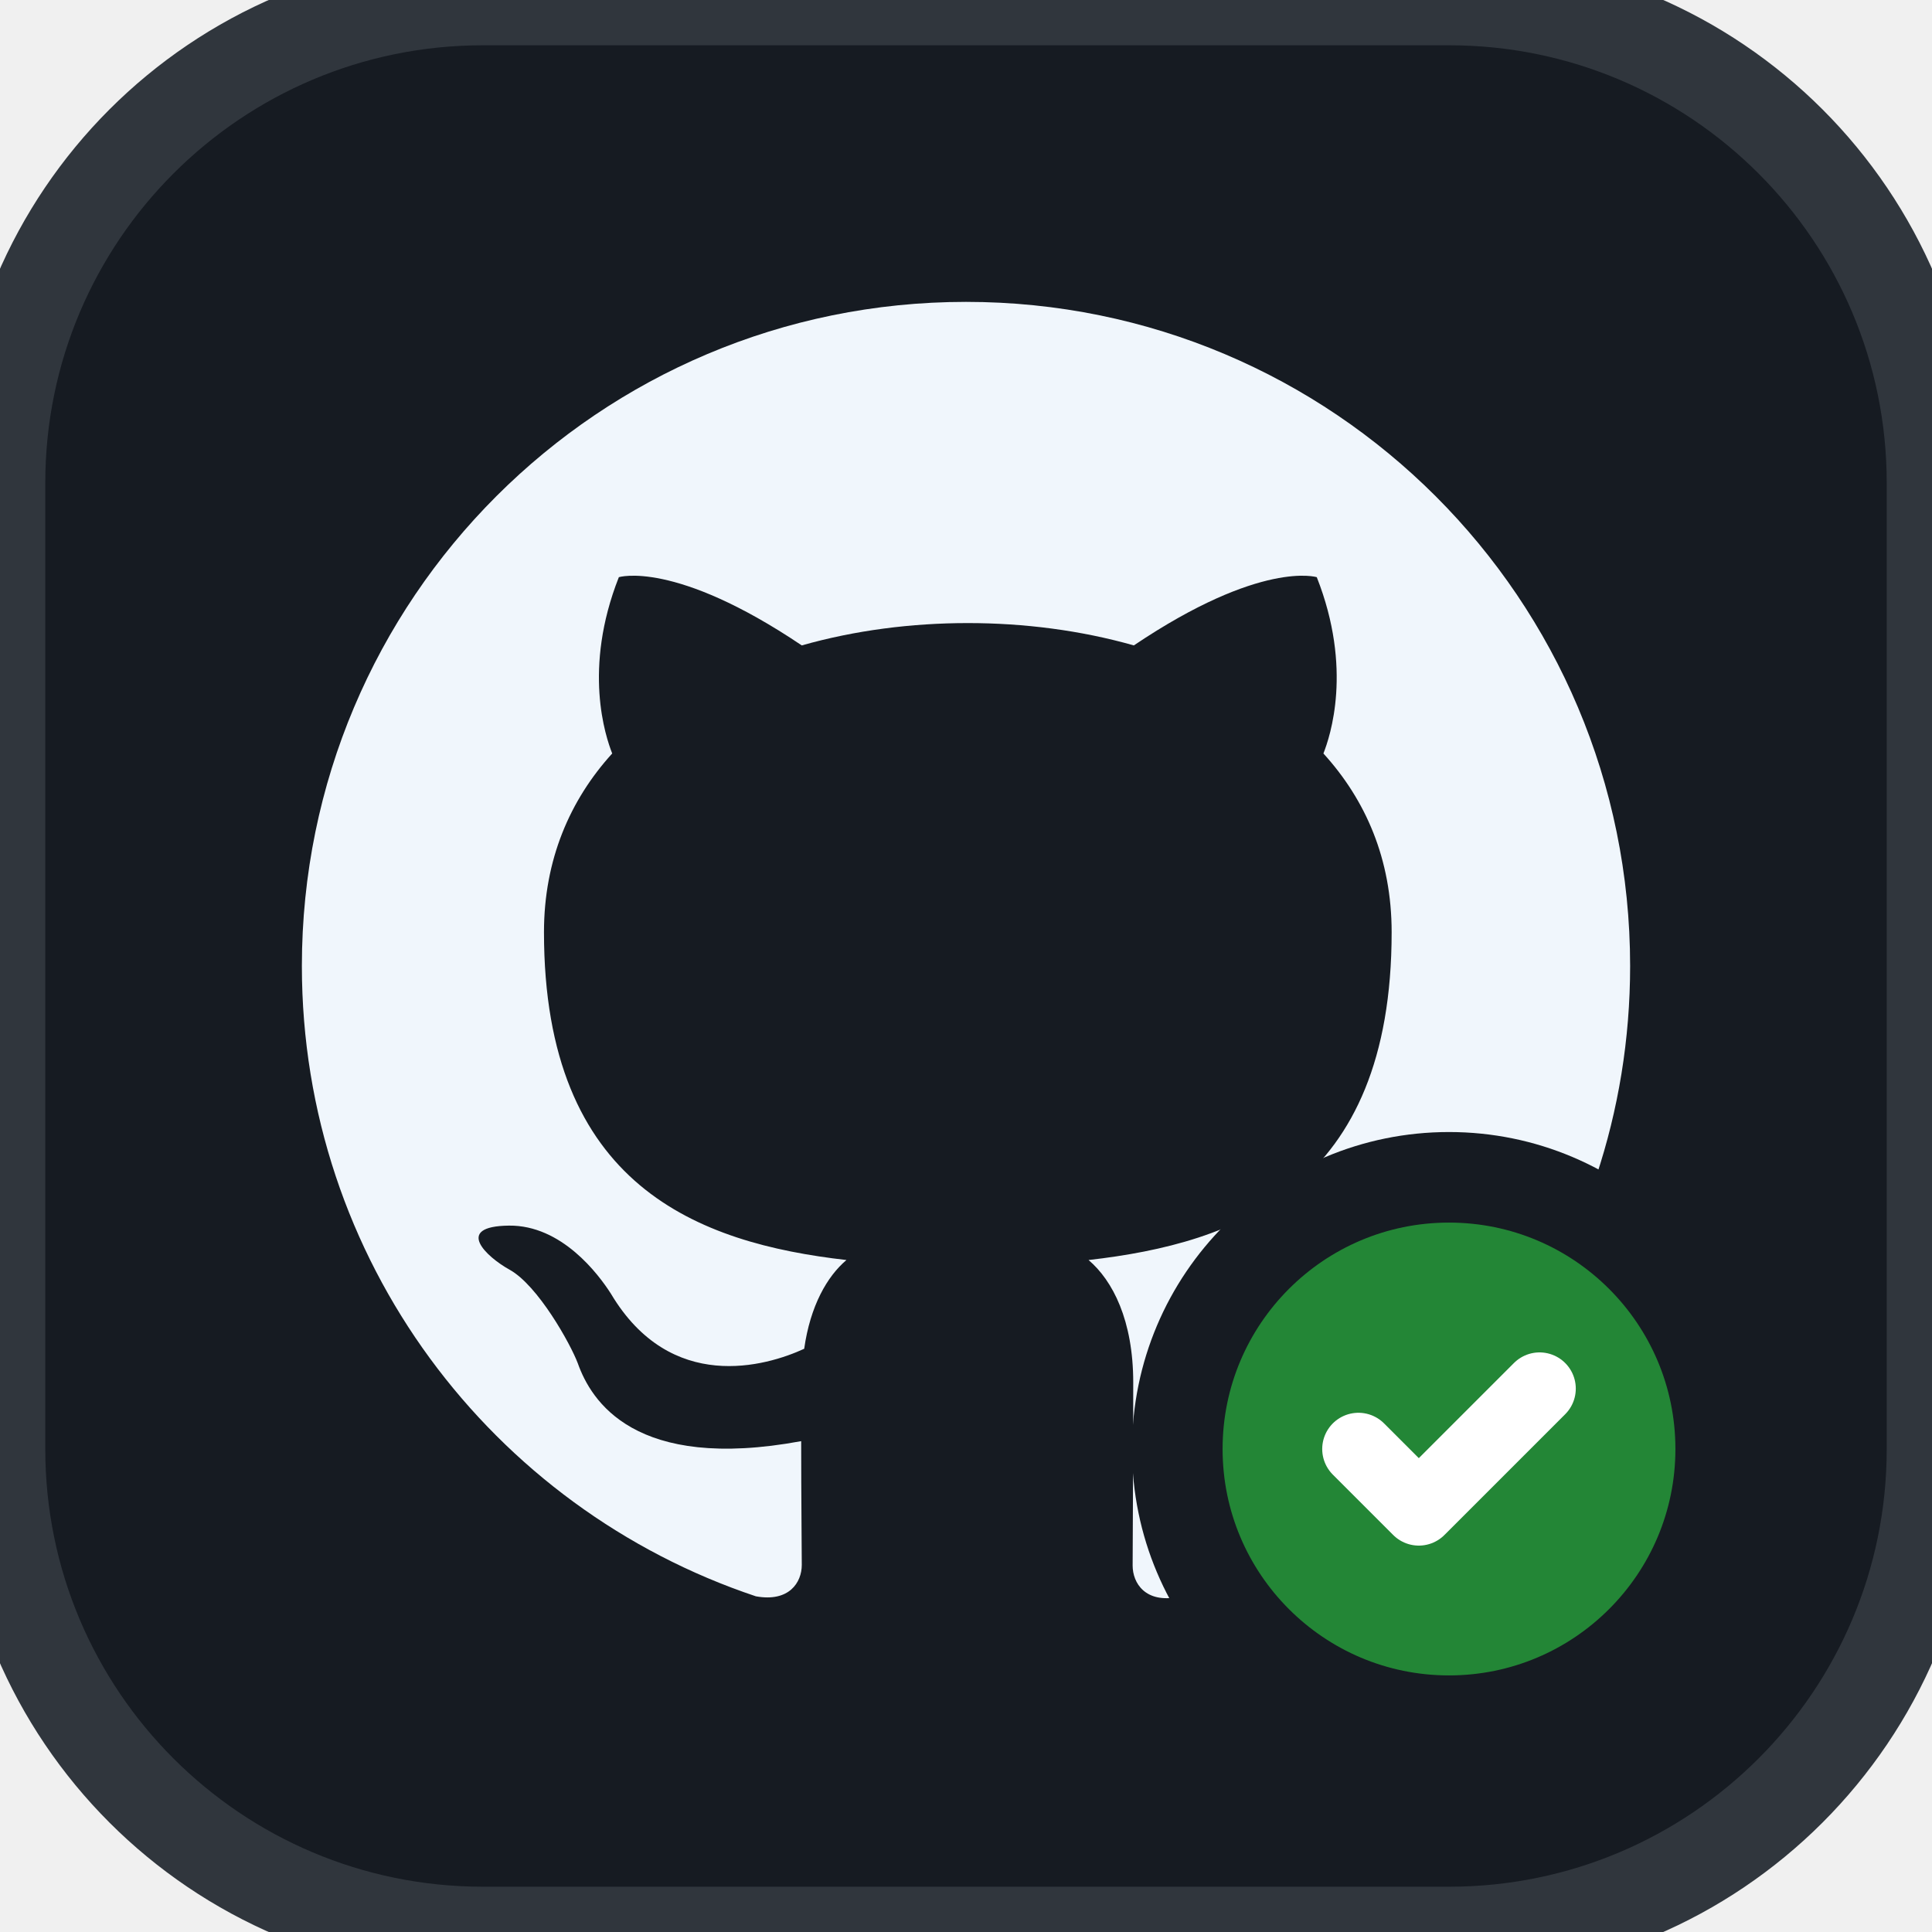
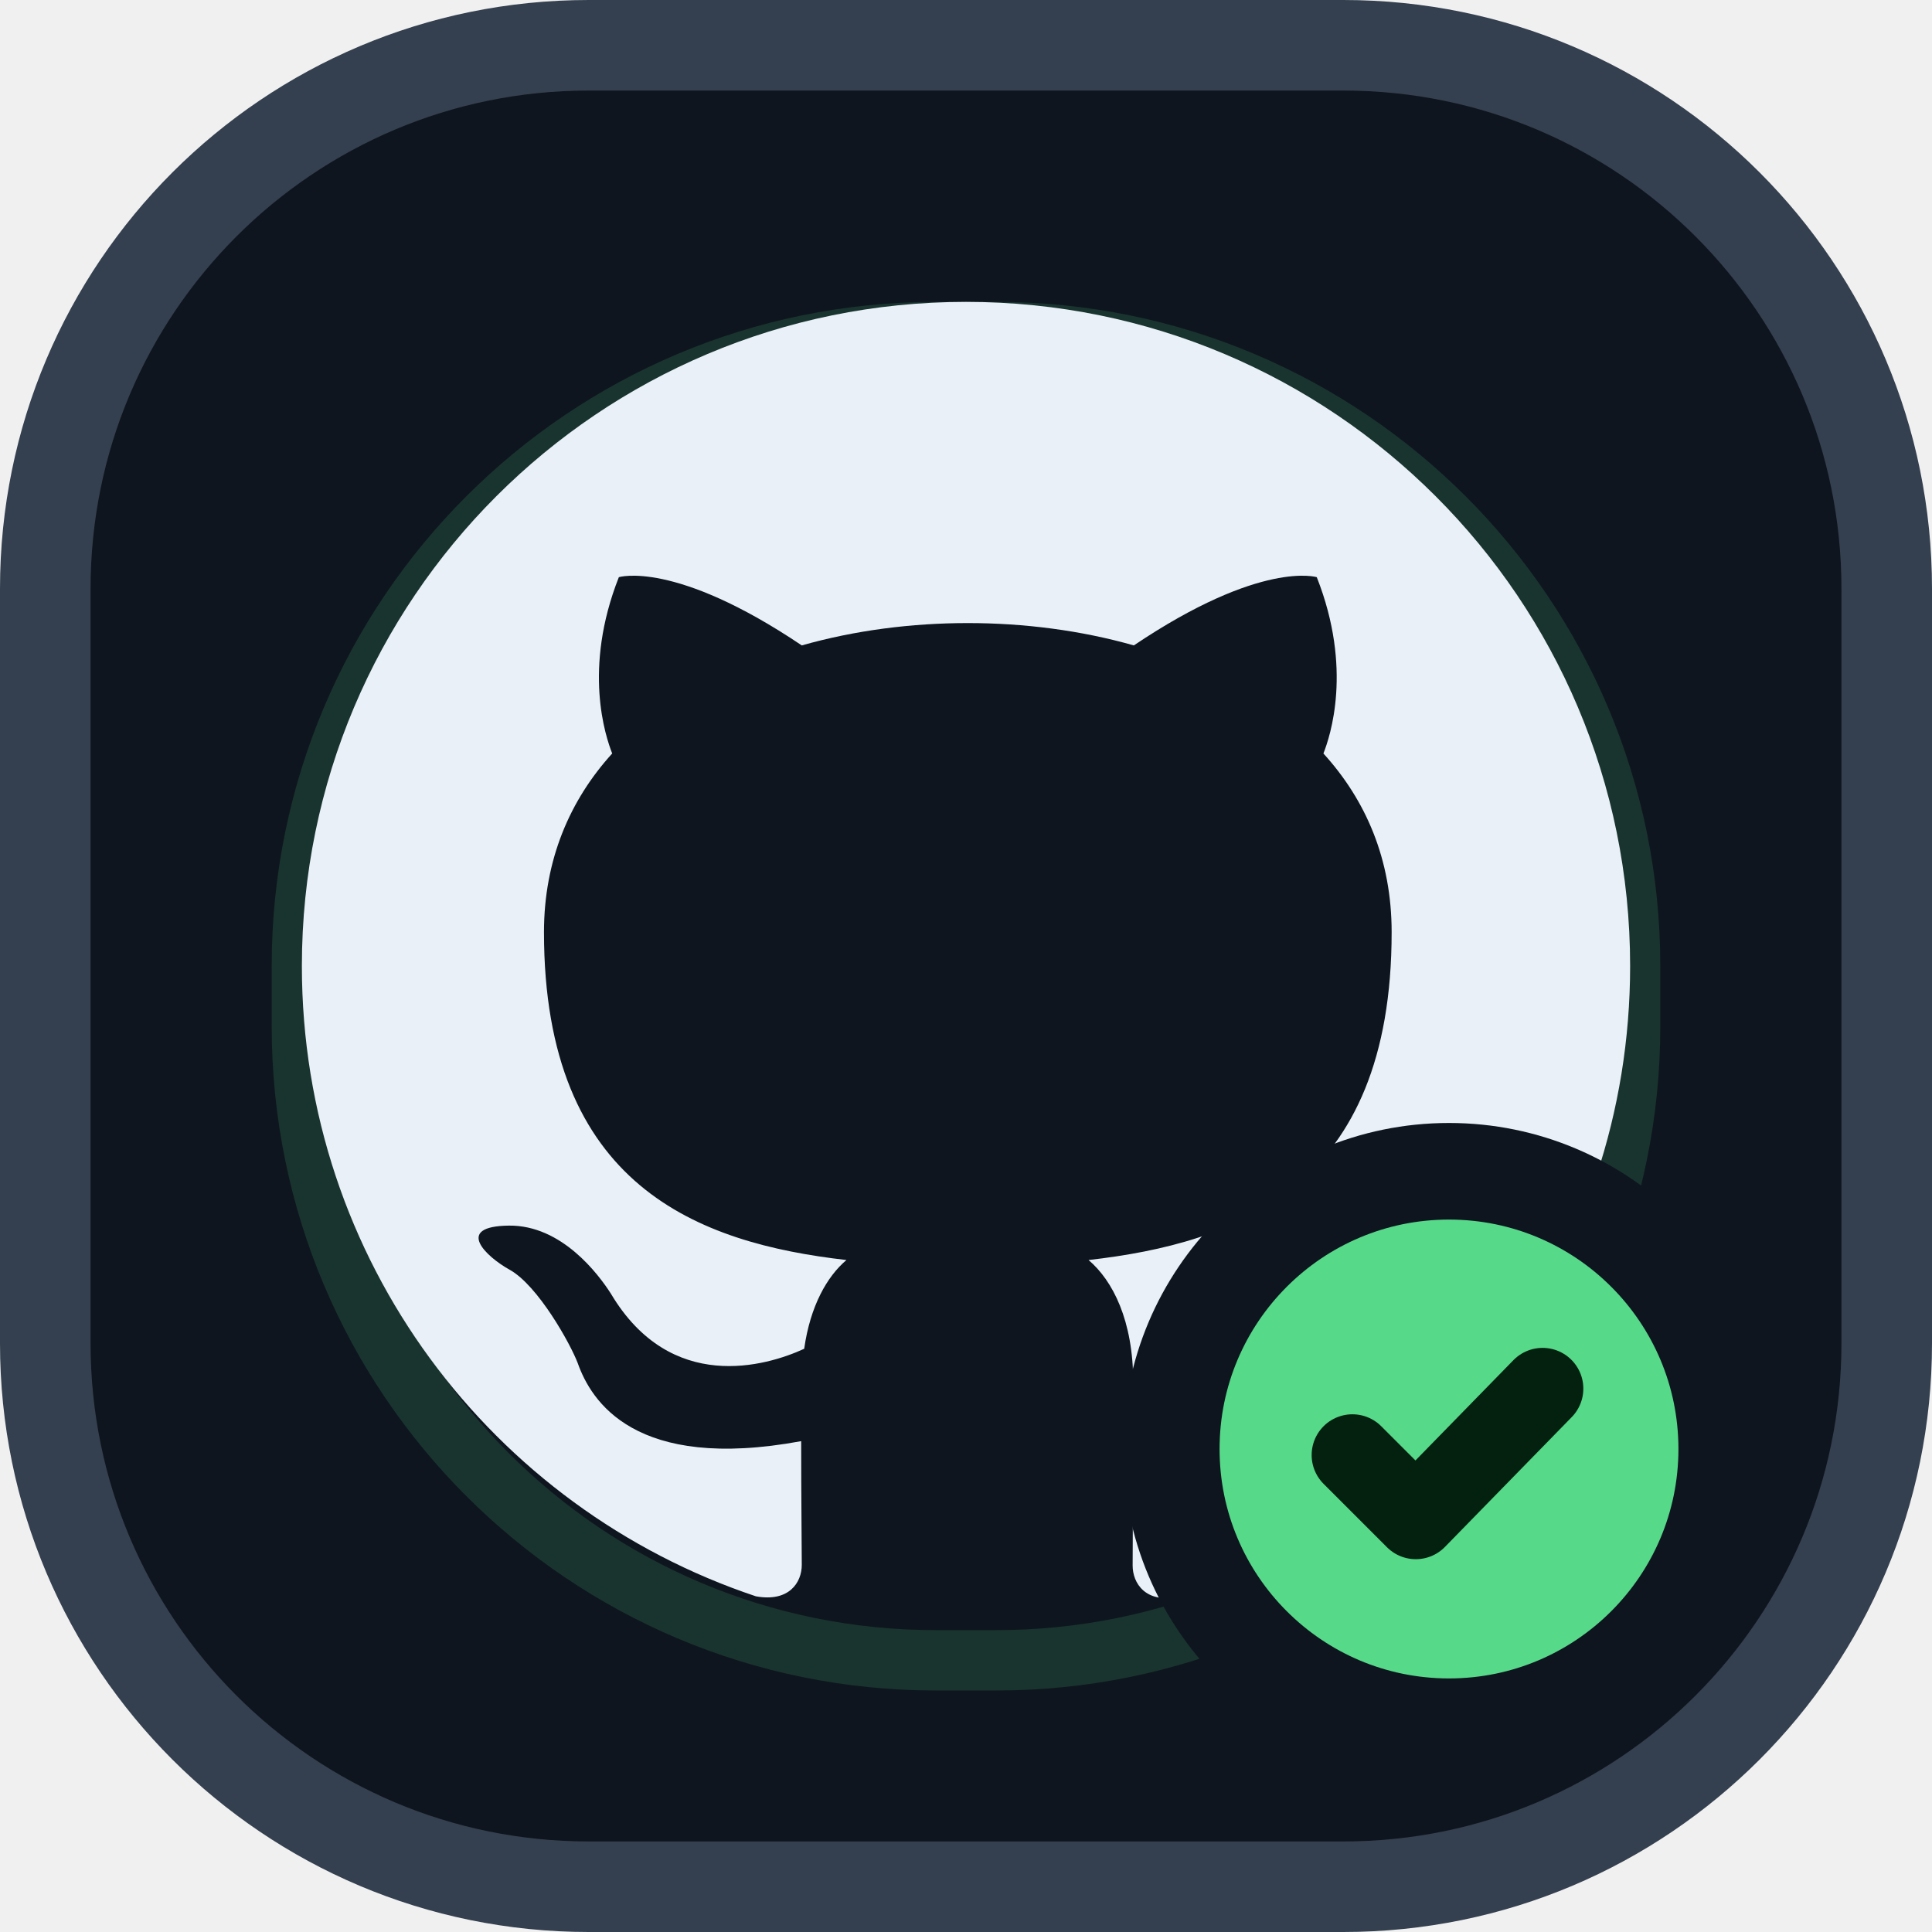
<svg xmlns="http://www.w3.org/2000/svg" viewBox="0 0 32 32" width="32" height="32">
-   <rect width="32" height="32" rx="8" fill="#161b22" stroke="#30363d" stroke-width="1.5" />
-   <path fill="#f0f6fc" d="M16 5C9.92 5 5 9.92 5 16c0 4.87 3.15 8.98 7.52 10.44.55.1.76-.23.76-.52 0-.26-.01-1.13-.01-2.05-2.76.51-3.48-.67-3.7-1.29-.12-.32-.66-1.29-1.13-1.55-.38-.21-.93-.72-.01-.73.87-.01 1.48.8 1.69 1.13.99 1.66 2.57 1.2 3.2.91.1-.71.38-1.2.7-1.47-2.45-.28-5.01-1.22-5.01-5.43 0-1.2.43-2.19 1.13-2.96-.11-.28-.49-1.4.11-2.92 0 0 .92-.29 3.03 1.13.88-.25 1.82-.37 2.75-.37s1.87.12 2.75.37c2.11-1.42 3.03-1.13 3.03-1.13.6 1.52.22 2.64.11 2.92.7.77 1.13 1.75 1.13 2.96 0 4.23-2.57 5.15-5.02 5.43.4.34.74 1 .74 2.03 0 1.47-.01 2.65-.01 3.03 0 .29.21.63.76.52C23.85 24.98 27 20.87 27 16c0-6.08-4.92-11-11-11z" />
-   <circle cx="24" cy="24" r="4.5" fill="#238636" stroke="#161b22" stroke-width="1.5" />
-   <path d="M22.5 24l1 1 2-2" fill="none" stroke="#ffffff" stroke-width="1.2" stroke-linecap="round" stroke-linejoin="round" />
+   <rect x="0.75" y="0.75" width="30.5" height="30.5" rx="9" fill="#0e151e" stroke="#34404f" stroke-width="1.5" />
+   <path d="M15.5 5.5h1a10.5 10.5 0 0 1 10.5 10.5v1A10.5 10.5 0 0 1 16.5 27.5h-1A10.5 10.5 0 0 1 5 17v-1A10.5 10.5 0 0 1 15.5 5.5Z" fill="none" stroke="#57d98a" stroke-opacity="0.16" stroke-width="1" />
+   <path fill="#e9f0f8" d="M16 5C9.92 5 5 9.92 5 16c0 4.87 3.15 8.98 7.52 10.44.55.1.76-.23.76-.52 0-.26-.01-1.13-.01-2.05-2.76.51-3.48-.67-3.7-1.29-.12-.32-.66-1.29-1.13-1.55-.38-.21-.93-.72-.01-.73.87-.01 1.48.8 1.69 1.13.99 1.66 2.57 1.2 3.2.91.1-.71.38-1.2.7-1.47-2.45-.28-5.01-1.22-5.01-5.43 0-1.2.43-2.19 1.13-2.96-.11-.28-.49-1.4.11-2.92 0 0 .92-.29 3.03 1.13.88-.25 1.82-.37 2.75-.37s1.87.12 2.75.37c2.11-1.42 3.03-1.13 3.03-1.13.6 1.52.22 2.64.11 2.92.7.77 1.13 1.75 1.13 2.96 0 4.23-2.57 5.15-5.02 5.43.4.34.74 1 .74 2.03 0 1.47-.01 2.65-.01 3.03 0 .29.21.63.76.52C23.85 24.98 27 20.87 27 16c0-6.08-4.92-11-11-11z" />
+   <circle cx="24" cy="24" r="4.6" fill="#57d98a" stroke="#0e151e" stroke-width="1.6" />
+   <path d="m22.4 24.1 1.05 1.05 2.1-2.15" fill="none" stroke="#04210f" stroke-width="1.35" stroke-linecap="round" stroke-linejoin="round" />
</svg>
